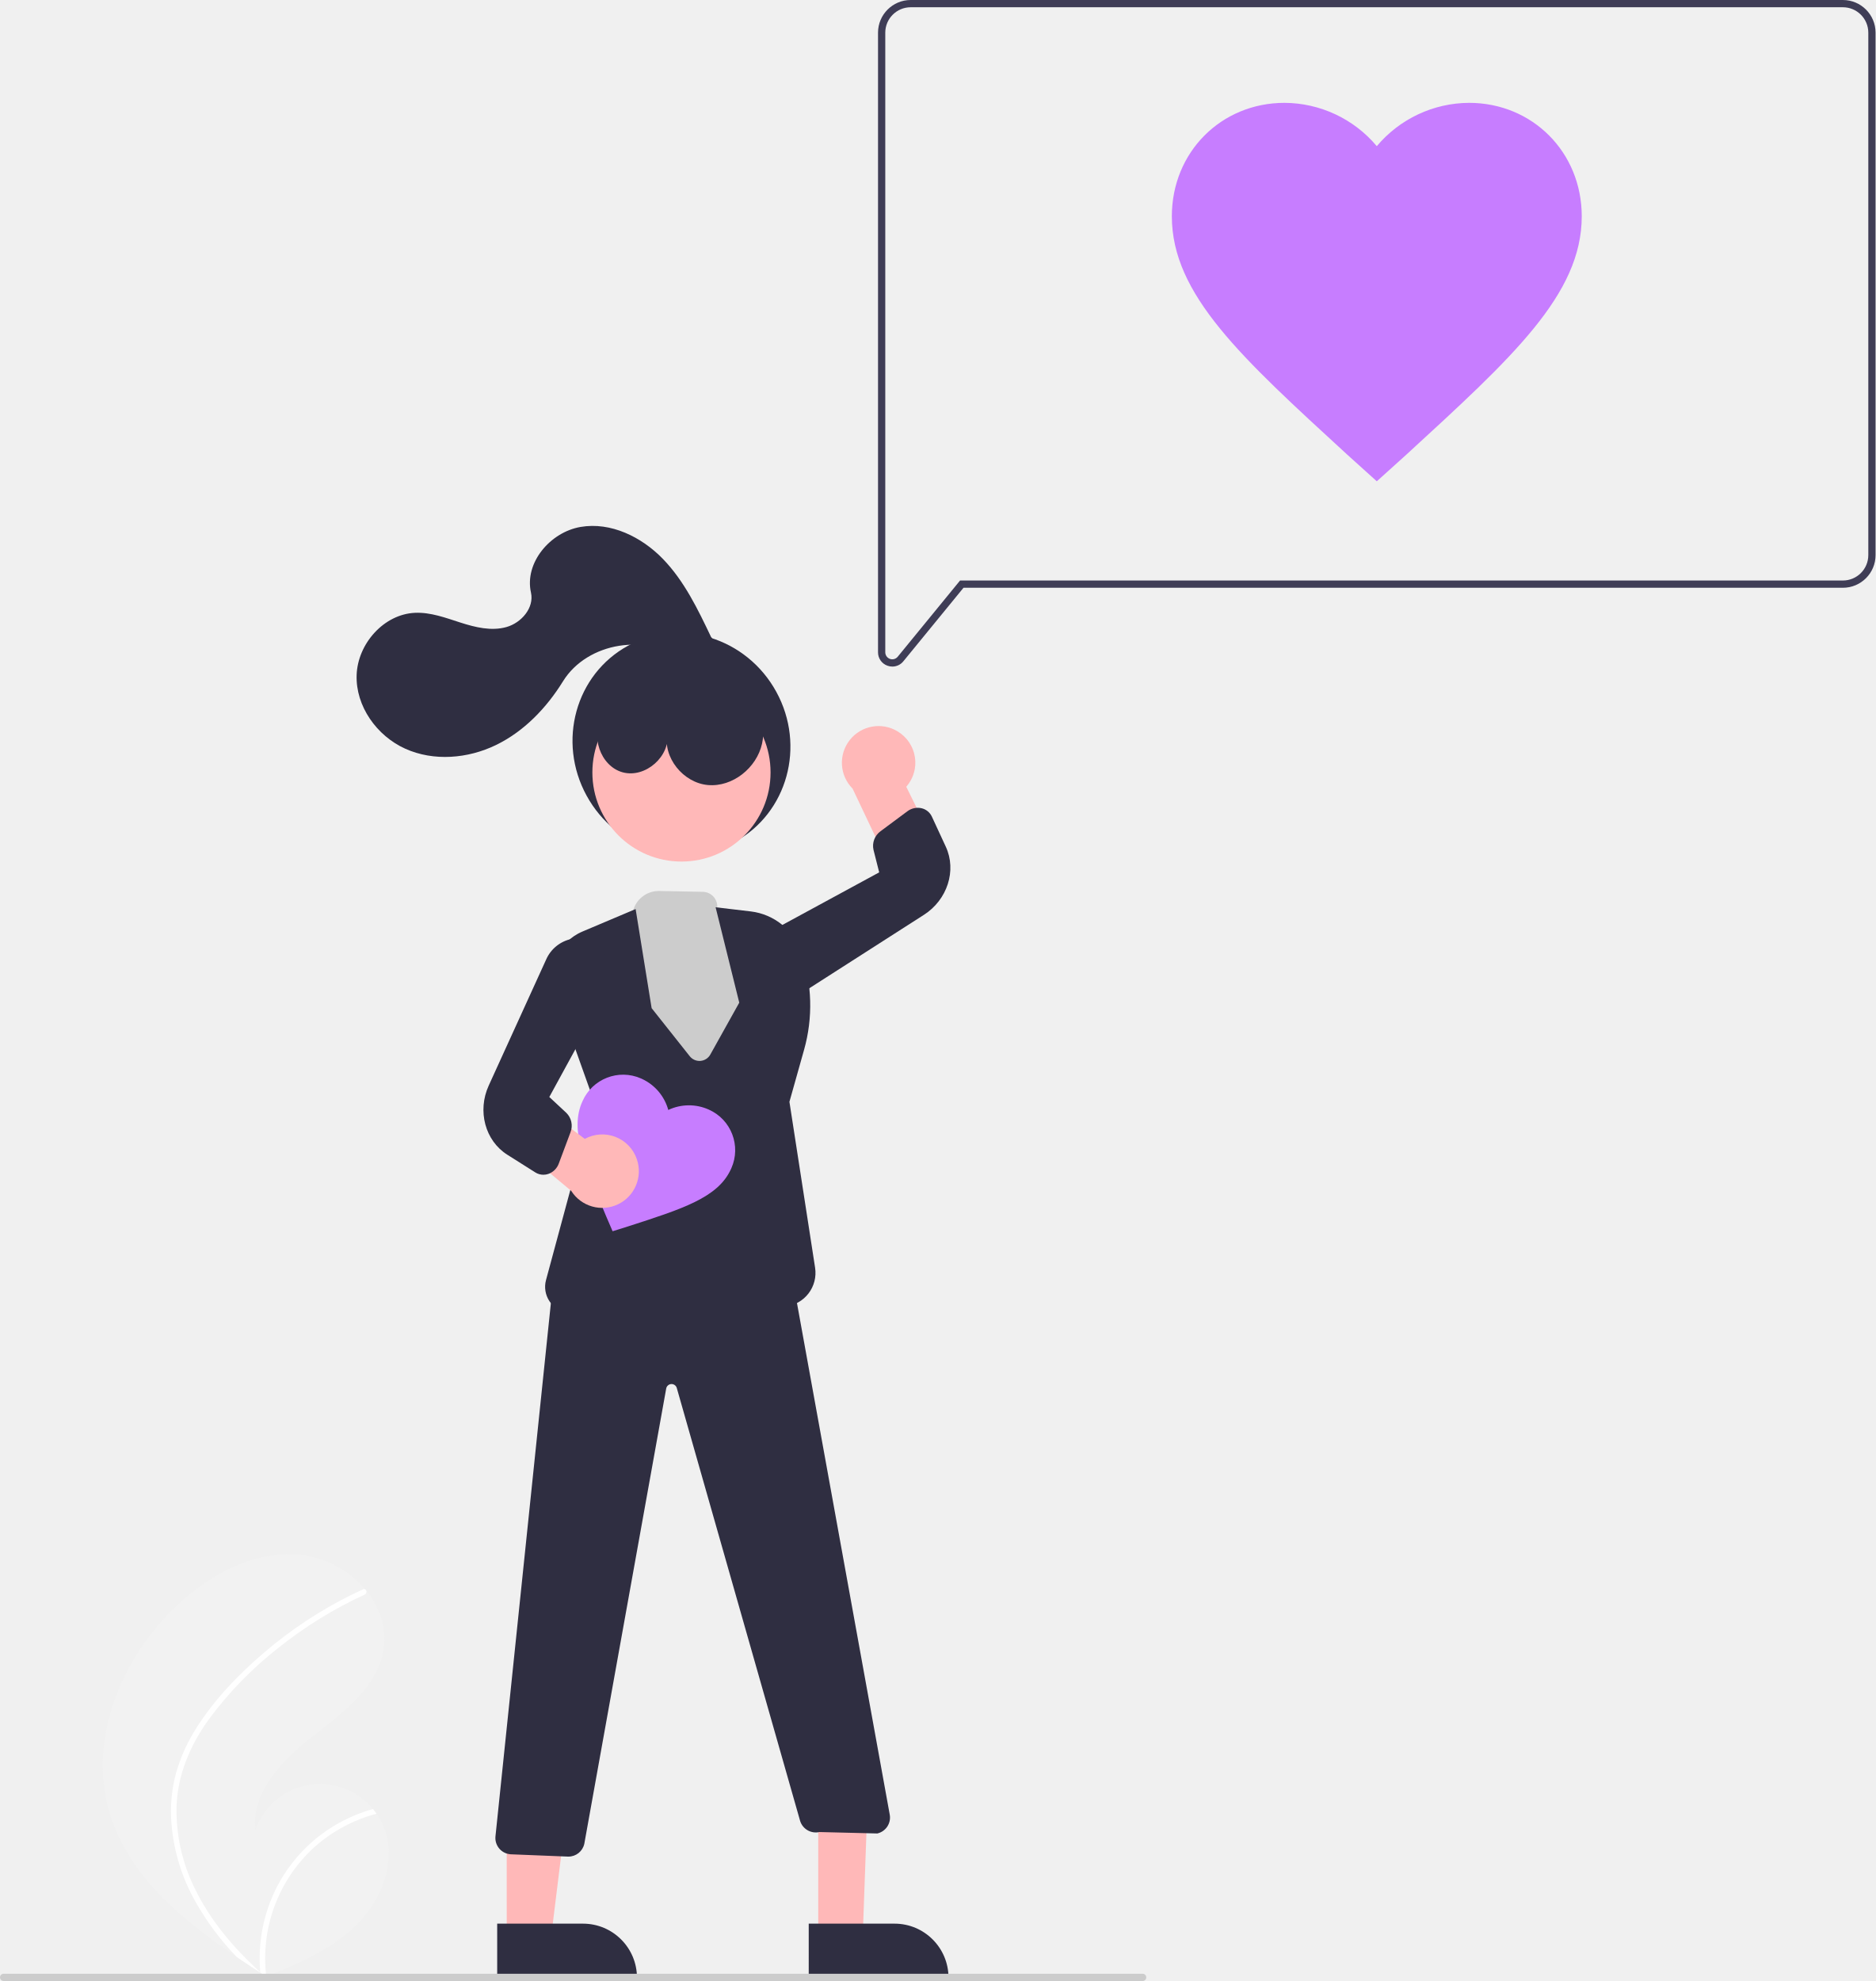
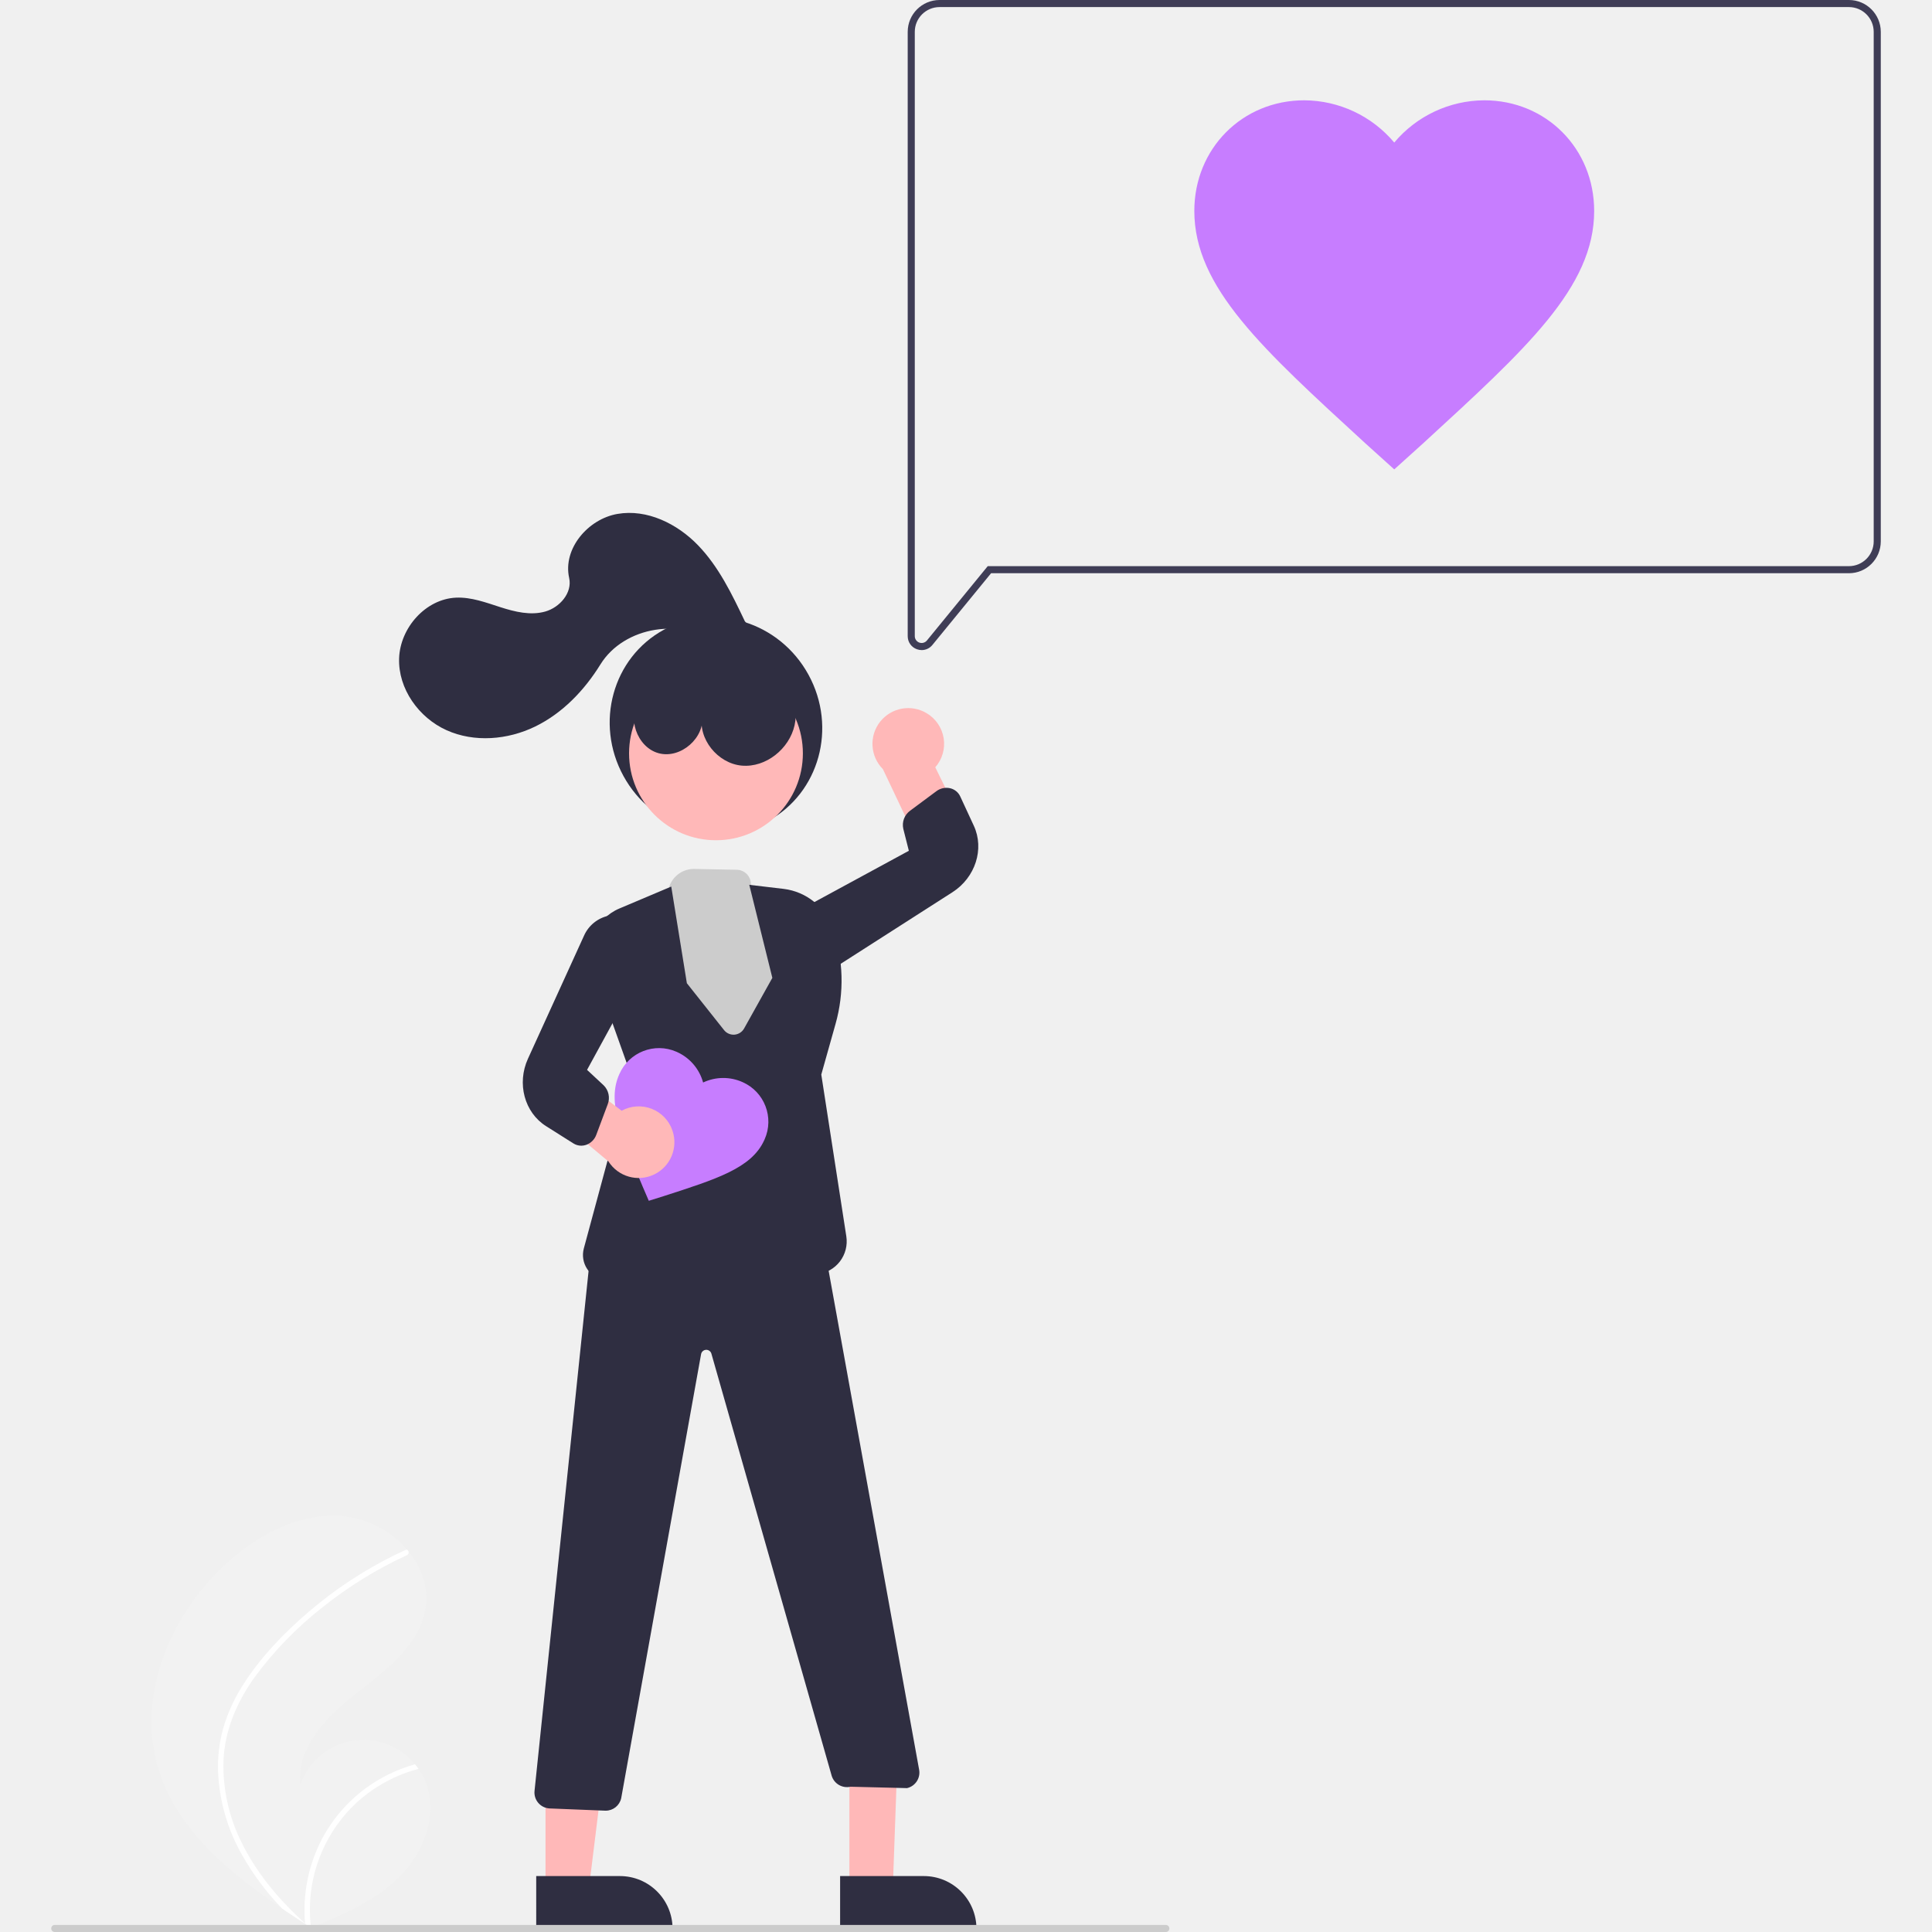
- <svg xmlns="http://www.w3.org/2000/svg" id="e0762bcb-145d-4970-9329-c1cada5e7f17" data-name="Layer 1" width="517.051" height="546" viewBox="0 0 517.051 546">
+ <svg xmlns="http://www.w3.org/2000/svg" id="e0762bcb-145d-4970-9329-c1cada5e7f17" data-name="Layer 1" width="350" height="350" viewBox="0 0 517.051 546">
  <path d="M371.548,676.171c5.052,17.526,19.804,29.795,35.191,40.217q3.223,2.183,6.448,4.266c.015.006.03.02.044.026.103.066.207.133.303.2.444.286.888.572,1.328.855l-.242.109s-.237.126.022.02c.077-.032.158-.061.235-.094,8.939-3.605,18.037-7.476,24.888-14.23,7.107-7.014,11.26-18.014,7.411-27.228a17.593,17.593,0,0,0-1.905-3.419c-.312-.447-.648-.874-.998-1.294a18.856,18.856,0,0,0-32.386,5.73c-1.131-10.526,7.549-19.343,15.901-25.848,8.356-6.502,17.851-13.583,19.467-24.051.902-5.824-1.123-11.468-4.812-15.999-.114-.138-.228-.275-.346-.409a27.518,27.518,0,0,0-17.687-9.489c-12.813-1.332-25.259,5.451-34.568,14.359C374.862,634.227,365.805,656.244,371.548,676.171Z" transform="translate(-341.4744 -177)" fill="#f2f2f2" />
  <path d="M395.632,653.247a46.779,46.779,0,0,0-5.604,12.361,40.619,40.619,0,0,0-1.404,11.997A52.044,52.044,0,0,0,395.44,701.289a74.903,74.903,0,0,0,11.299,15.099q3.223,2.183,6.448,4.266c.015.006.03.02.044.026.103.066.207.133.303.2.444.286.888.572,1.328.855,0,0-.479.235-.219.129.077-.032.158-.061.235-.094a41.405,41.405,0,0,1,13.249-35.651,41.76,41.76,0,0,1,17.146-9.226c-.312-.447-.648-.874-.998-1.294a43.296,43.296,0,0,0-7.147,2.704,42.424,42.424,0,0,0-19.182,18.493,43.374,43.374,0,0,0-4.723,23.801c-.367-.333-.735-.673-1.092-1.01-6.793-6.333-12.826-13.602-16.91-21.992a48.416,48.416,0,0,1-5.07-22.907c.333-8.653,3.781-16.668,8.773-23.646a101.346,101.346,0,0,1,19.21-19.798,115.158,115.158,0,0,1,23.892-14.751.828.828,0,0,0,.417-1.063.704.704,0,0,0-.346-.409.613.613,0,0,0-.532.023c-1.054.485-2.1.977-3.139,1.49a116.465,116.465,0,0,0-24.062,15.873C407.283,638.447,400.615,645.346,395.632,653.247Z" transform="translate(-341.4744 -177)" fill="#fff" />
  <ellipse cx="529.339" cy="381.994" rx="29.807" ry="30.775" transform="translate(-459.8336 123.7148) rotate(-28.66321)" fill="#2f2e41" />
  <circle cx="187.865" cy="212.901" r="24.561" fill="#ffb8b8" />
  <path d="M516.17,427.47l-3.158,8.934,4.646,26.889,19.146,15.908,15.204-23.51-7.321-22.243-5.49-6.194h0a4.059,4.059,0,0,0-3.961-4.45l-11.991-.234A7.352,7.352,0,0,0,516.17,427.47Z" transform="translate(-341.4744 -177)" fill="#ccc" />
  <polygon points="225.576 533.697 237.836 533.695 239.529 486.407 225.572 486.409 225.576 533.697" fill="#ffb8b8" />
  <path d="M564.424,707.192h38.531a0,0,0,0,1,0,0v14.887a0,0,0,0,1,0,0H579.311a14.887,14.887,0,0,1-14.887-14.887v0A0,0,0,0,1,564.424,707.192Z" transform="translate(825.9685 1252.219) rotate(179.9948)" fill="#2f2e41" />
  <polygon points="139.693 533.697 151.953 533.695 157.783 486.407 139.689 486.409 139.693 533.697" fill="#ffb8b8" />
  <path d="M478.541,707.192h38.531a0,0,0,0,1,0,0v14.887a0,0,0,0,1,0,0H493.428a14.887,14.887,0,0,1-14.887-14.887v0A0,0,0,0,1,478.541,707.192Z" transform="translate(654.2025 1252.227) rotate(179.9948)" fill="#2f2e41" />
  <path d="M588.963,378.607a10.056,10.056,0,0,1,2.352,15.239l10.14,20.621-11.028,9.218-13.911-29.322a10.11,10.11,0,0,1,12.447-15.756Z" transform="translate(-341.4744 -177)" fill="#ffb8b8" />
  <path d="M515.867,540.08a147.806,147.806,0,0,1-17.867-1.318,7.143,7.143,0,0,1-6.003-8.952l13.271-49.14-10.688-29.985a13.478,13.478,0,0,1,7.441-16.926l14.681-6.207,4.412,27.313,10.512,13.254a3.418,3.418,0,0,0,5.663-.459l7.983-14.309-6.521-26.292,9.722,1.15a16.877,16.877,0,0,1,13.912,11.235,45.062,45.062,0,0,1,.747,26.923l-4.029,14.312,7.074,45.722a9.314,9.314,0,0,1-8.218,10.691,93.625,93.625,0,0,1-13.619.57c-4.127-.176-7.025-2.692-8.382-7.277a1.276,1.276,0,0,0-2.457-.013q-.563,1.997-1.24,4.448C531.17,538.787,524.325,540.08,515.867,540.08Z" transform="translate(-341.4744 -177)" fill="#2f2e41" />
  <path d="M558.523,451.379a9.215,9.215,0,0,1-3.552-.702,8.736,8.736,0,0,1-5.218-6.338,10.569,10.569,0,0,1,5.448-11.347L583.848,417.439l-1.567-6.195a4.978,4.978,0,0,1,1.925-5.133l7.387-5.487a4.736,4.736,0,0,1,4-.845,4.184,4.184,0,0,1,2.78,2.304l3.838,8.286c3.036,6.555.44,14.629-6.039,18.779l-32.13,20.582A10.257,10.257,0,0,1,558.523,451.379Z" transform="translate(-341.4744 -177)" fill="#2f2e41" />
  <path d="M498.17,688.714q-.15,0-.301-.01l-15.609-.627a4.5,4.5,0,0,1-4.196-4.957L493.907,530.71l41.576-15.119,24.484,13.855L586.752,677.126a4.501,4.501,0,0,1-3.352,5.195l-.065.016-15.979-.393a4.514,4.514,0,0,1-5.295-3.027l-34.029-119.414a1.5,1.5,0,0,0-2.888.134L502.554,685.19A4.486,4.486,0,0,1,498.17,688.714Z" transform="translate(-341.4744 -177)" fill="#2f2e41" />
  <path d="M507.888,374.396c-3.907,5.115-.934,13.822,5.286,15.479s13.13-4.418,12.285-10.799c-1.342,6.695,4.387,13.701,11.189,14.296s13.416-4.734,14.904-11.398-1.833-13.945-7.487-17.773-13.225-4.326-19.622-1.939A37.851,37.851,0,0,0,507.888,374.396Z" transform="translate(-341.4744 -177)" fill="#2f2e41" />
  <path d="M537.496,352.562c-3.638-7.635-7.376-15.416-13.256-21.495s-14.386-10.266-22.722-8.832-15.513,9.846-13.667,18.099c.938,4.192-2.652,8.346-6.79,9.501s-8.548.075-12.638-1.238-8.235-2.879-12.527-2.695c-8.606.37-15.801,8.517-16.104,17.125s5.554,16.803,13.411,20.335,17.255,2.74,25.005-1.021,13.946-10.245,18.478-17.571c6.696-10.825,23.521-13.495,33.239-5.275a5.262,5.262,0,0,0,7.117-.571C538.76,356.921,538.51,353.538,537.496,352.562Z" transform="translate(-341.4744 -177)" fill="#2f2e41" />
  <path d="M721.026,309.654l-8.194-7.391c-29.097-26.714-48.306-44.053-48.306-65.652,0-17.622,13.559-31.264,31.075-31.264a33.424,33.424,0,0,1,25.425,11.938,33.423,33.423,0,0,1,25.425-11.938c17.516,0,31.075,13.642,31.075,31.264,0,21.599-19.21,38.938-48.306,65.652Z" transform="translate(-341.4744 -177)" fill="#c77dff" />
  <path d="M586.137,360.485a3.893,3.893,0,0,1-2.611-3.705V186a9.01,9.01,0,0,1,9-9h257a9.01,9.01,0,0,1,9,9V330a9.01,9.01,0,0,1-9,9H607.09l-16.586,20.272a3.892,3.892,0,0,1-3.023,1.449A3.986,3.986,0,0,1,586.137,360.485ZM592.526,179a7.008,7.008,0,0,0-7,7V356.78a1.934,1.934,0,0,0,3.431,1.225L606.143,337H849.526a7.008,7.008,0,0,0,7-7V186a7.008,7.008,0,0,0-7-7Z" transform="translate(-341.4744 -177)" fill="#3f3d56" />
  <path d="M510.353,516.354l-1.737-4.037c-6.09-14.504-10.159-23.971-6.57-31.788a12.236,12.236,0,0,1,16.119-6.296q.163.071.323.147a13.31,13.31,0,0,1,7.217,8.546,13.31,13.31,0,0,1,11.185-.094,12.236,12.236,0,0,1,6.198,16.157q-.072.162-.149.322c-3.59,7.817-13.424,10.898-28.393,15.73Z" transform="translate(-341.4744 -177)" fill="#c77dff" />
  <path d="M517.045,496.524a10.056,10.056,0,0,0-14.357-5.624L484.714,477.398l-4.339,12.351,18.575,15.479a10.11,10.11,0,0,0,18.095-8.705Z" transform="translate(-341.4744 -177)" fill="#ffb8b8" />
  <path d="M491.274,500.783a4.18,4.18,0,0,1-2.236-.649l-7.719-4.878c-6.107-3.859-8.307-12.05-5.116-19.052l15.823-34.721a9.84,9.84,0,0,1,7.104-5.717,8.733,8.733,0,0,1,7.822,2.493,10.569,10.569,0,0,1,1.58,12.488l-15.626,28.607,4.678,4.354a4.98,4.98,0,0,1,1.168,5.357l-3.228,8.617a4.743,4.743,0,0,1-2.902,2.88A4.231,4.231,0,0,1,491.274,500.783Z" transform="translate(-341.4744 -177)" fill="#2f2e41" />
  <path d="M656.474,723h-314a1,1,0,0,1,0-2h314a1,1,0,0,1,0,2Z" transform="translate(-341.4744 -177)" fill="#ccc" />
</svg>
